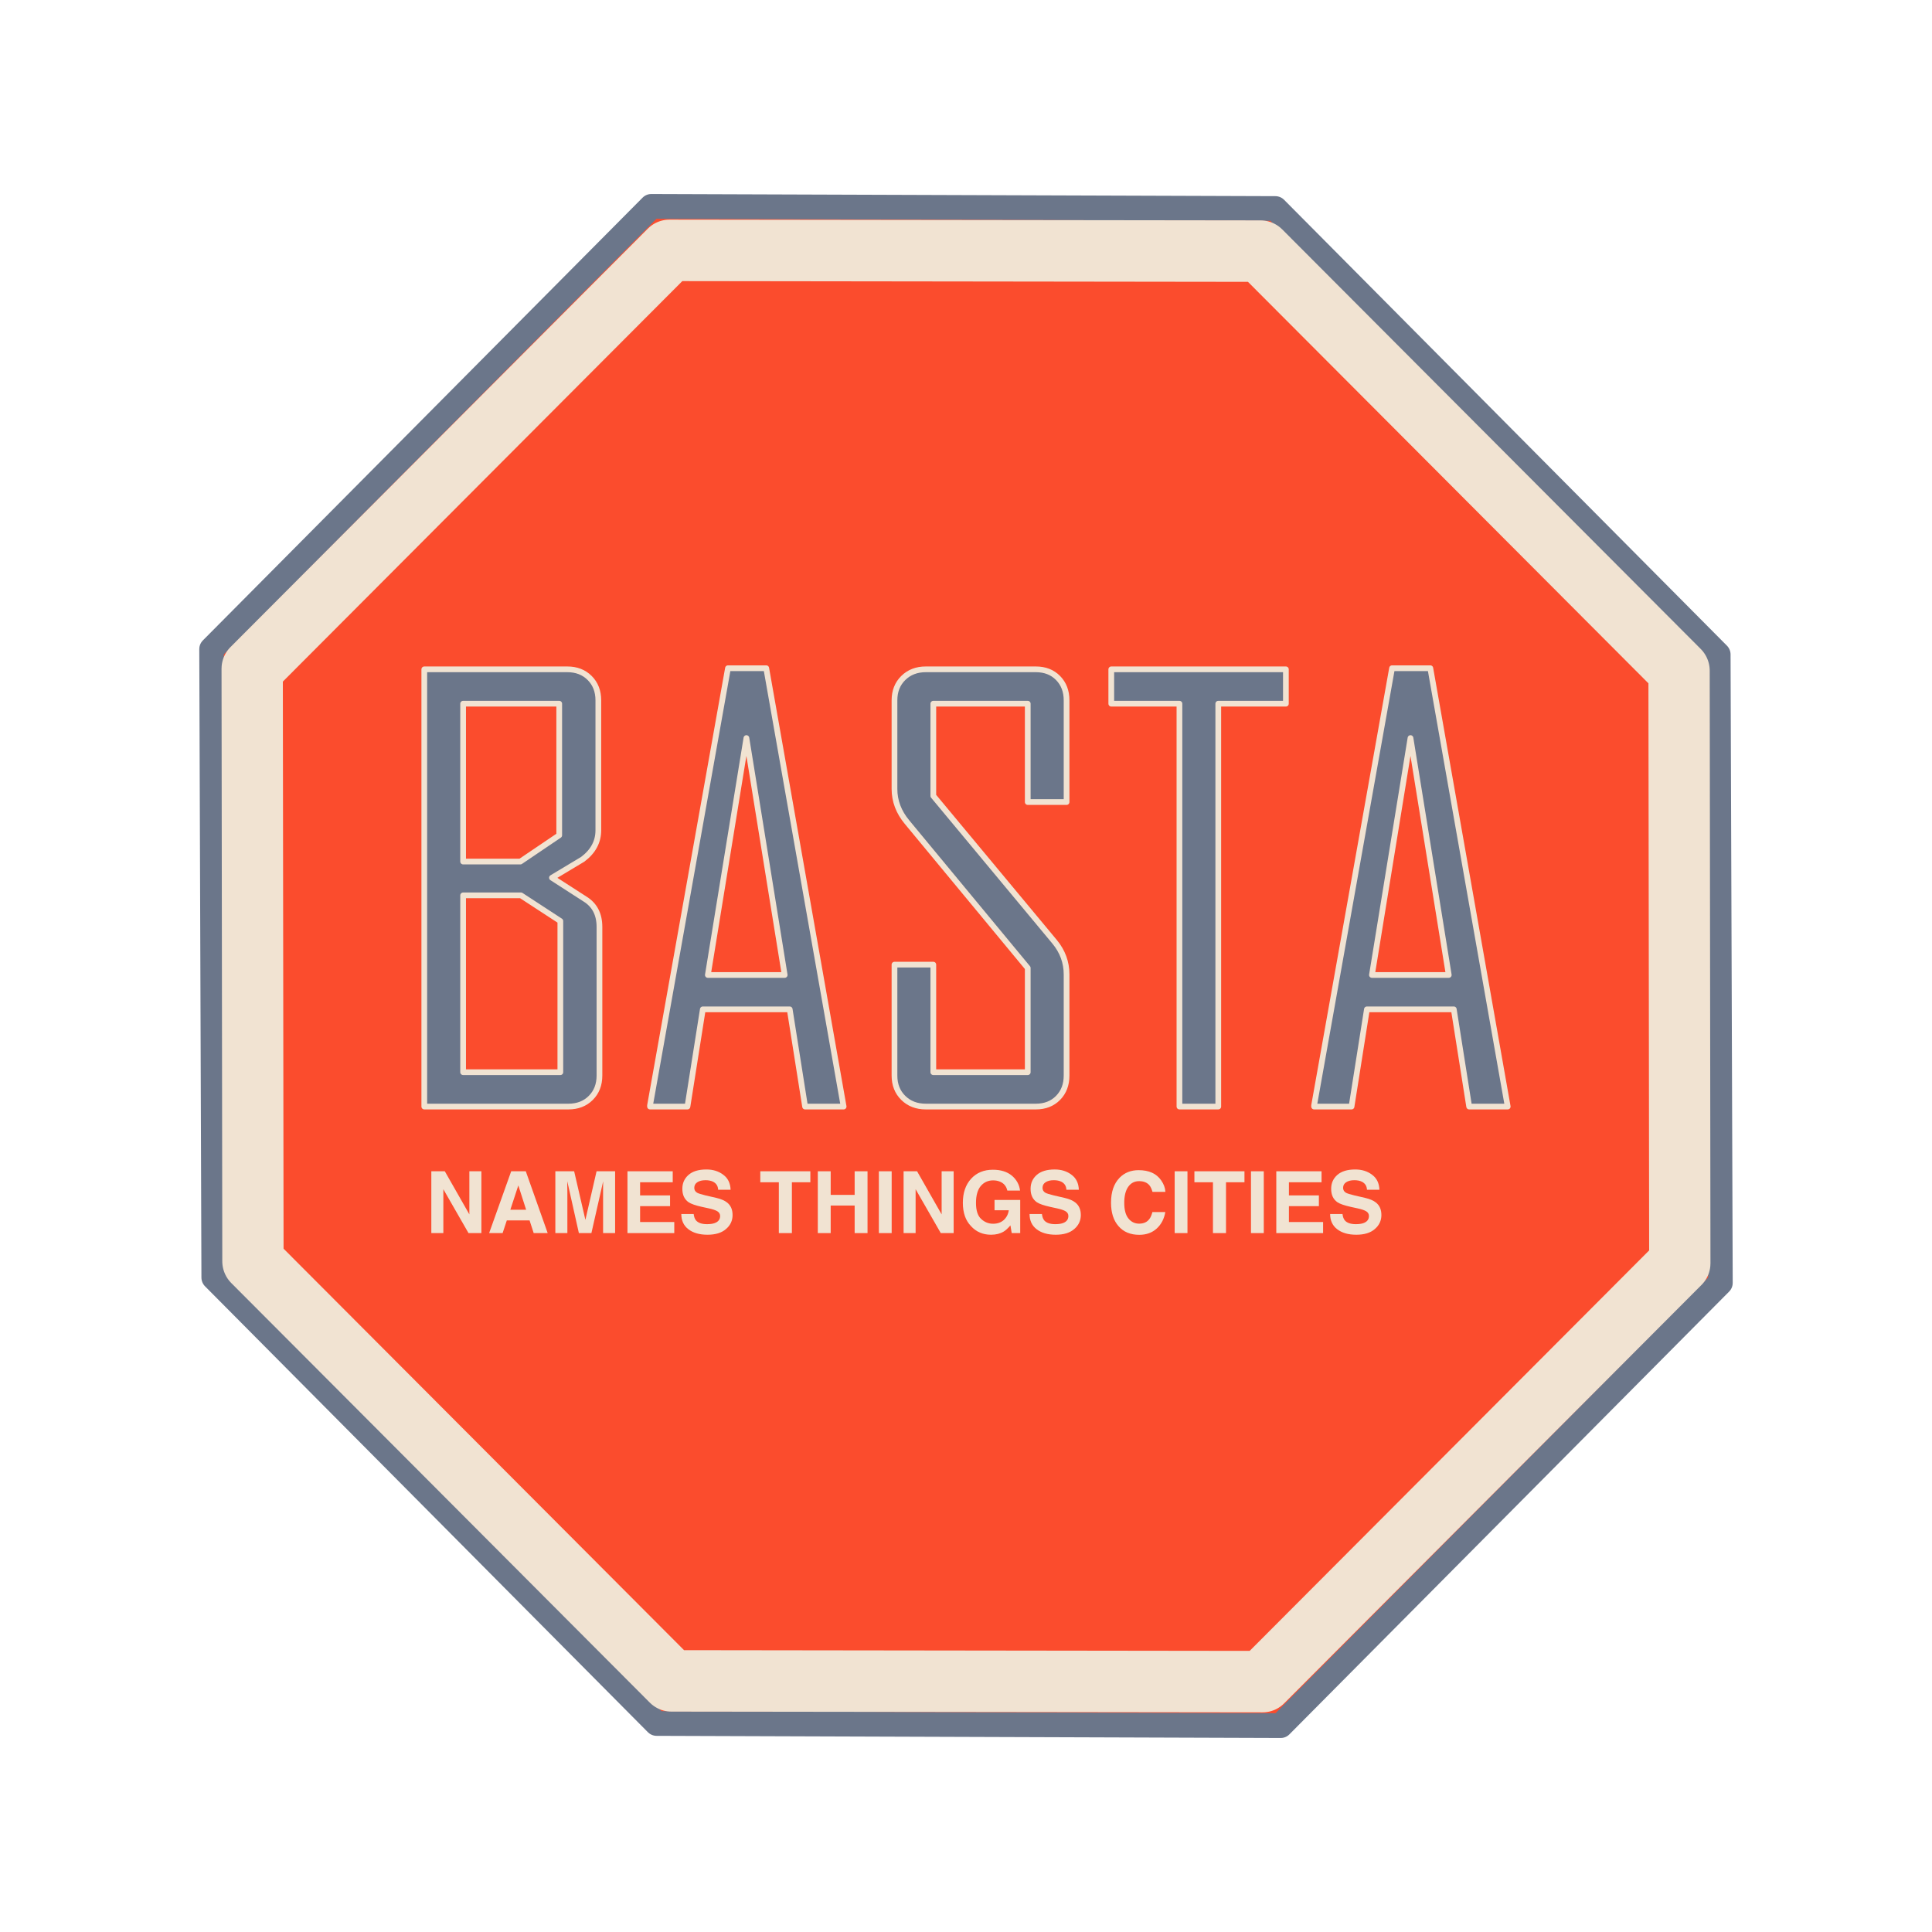
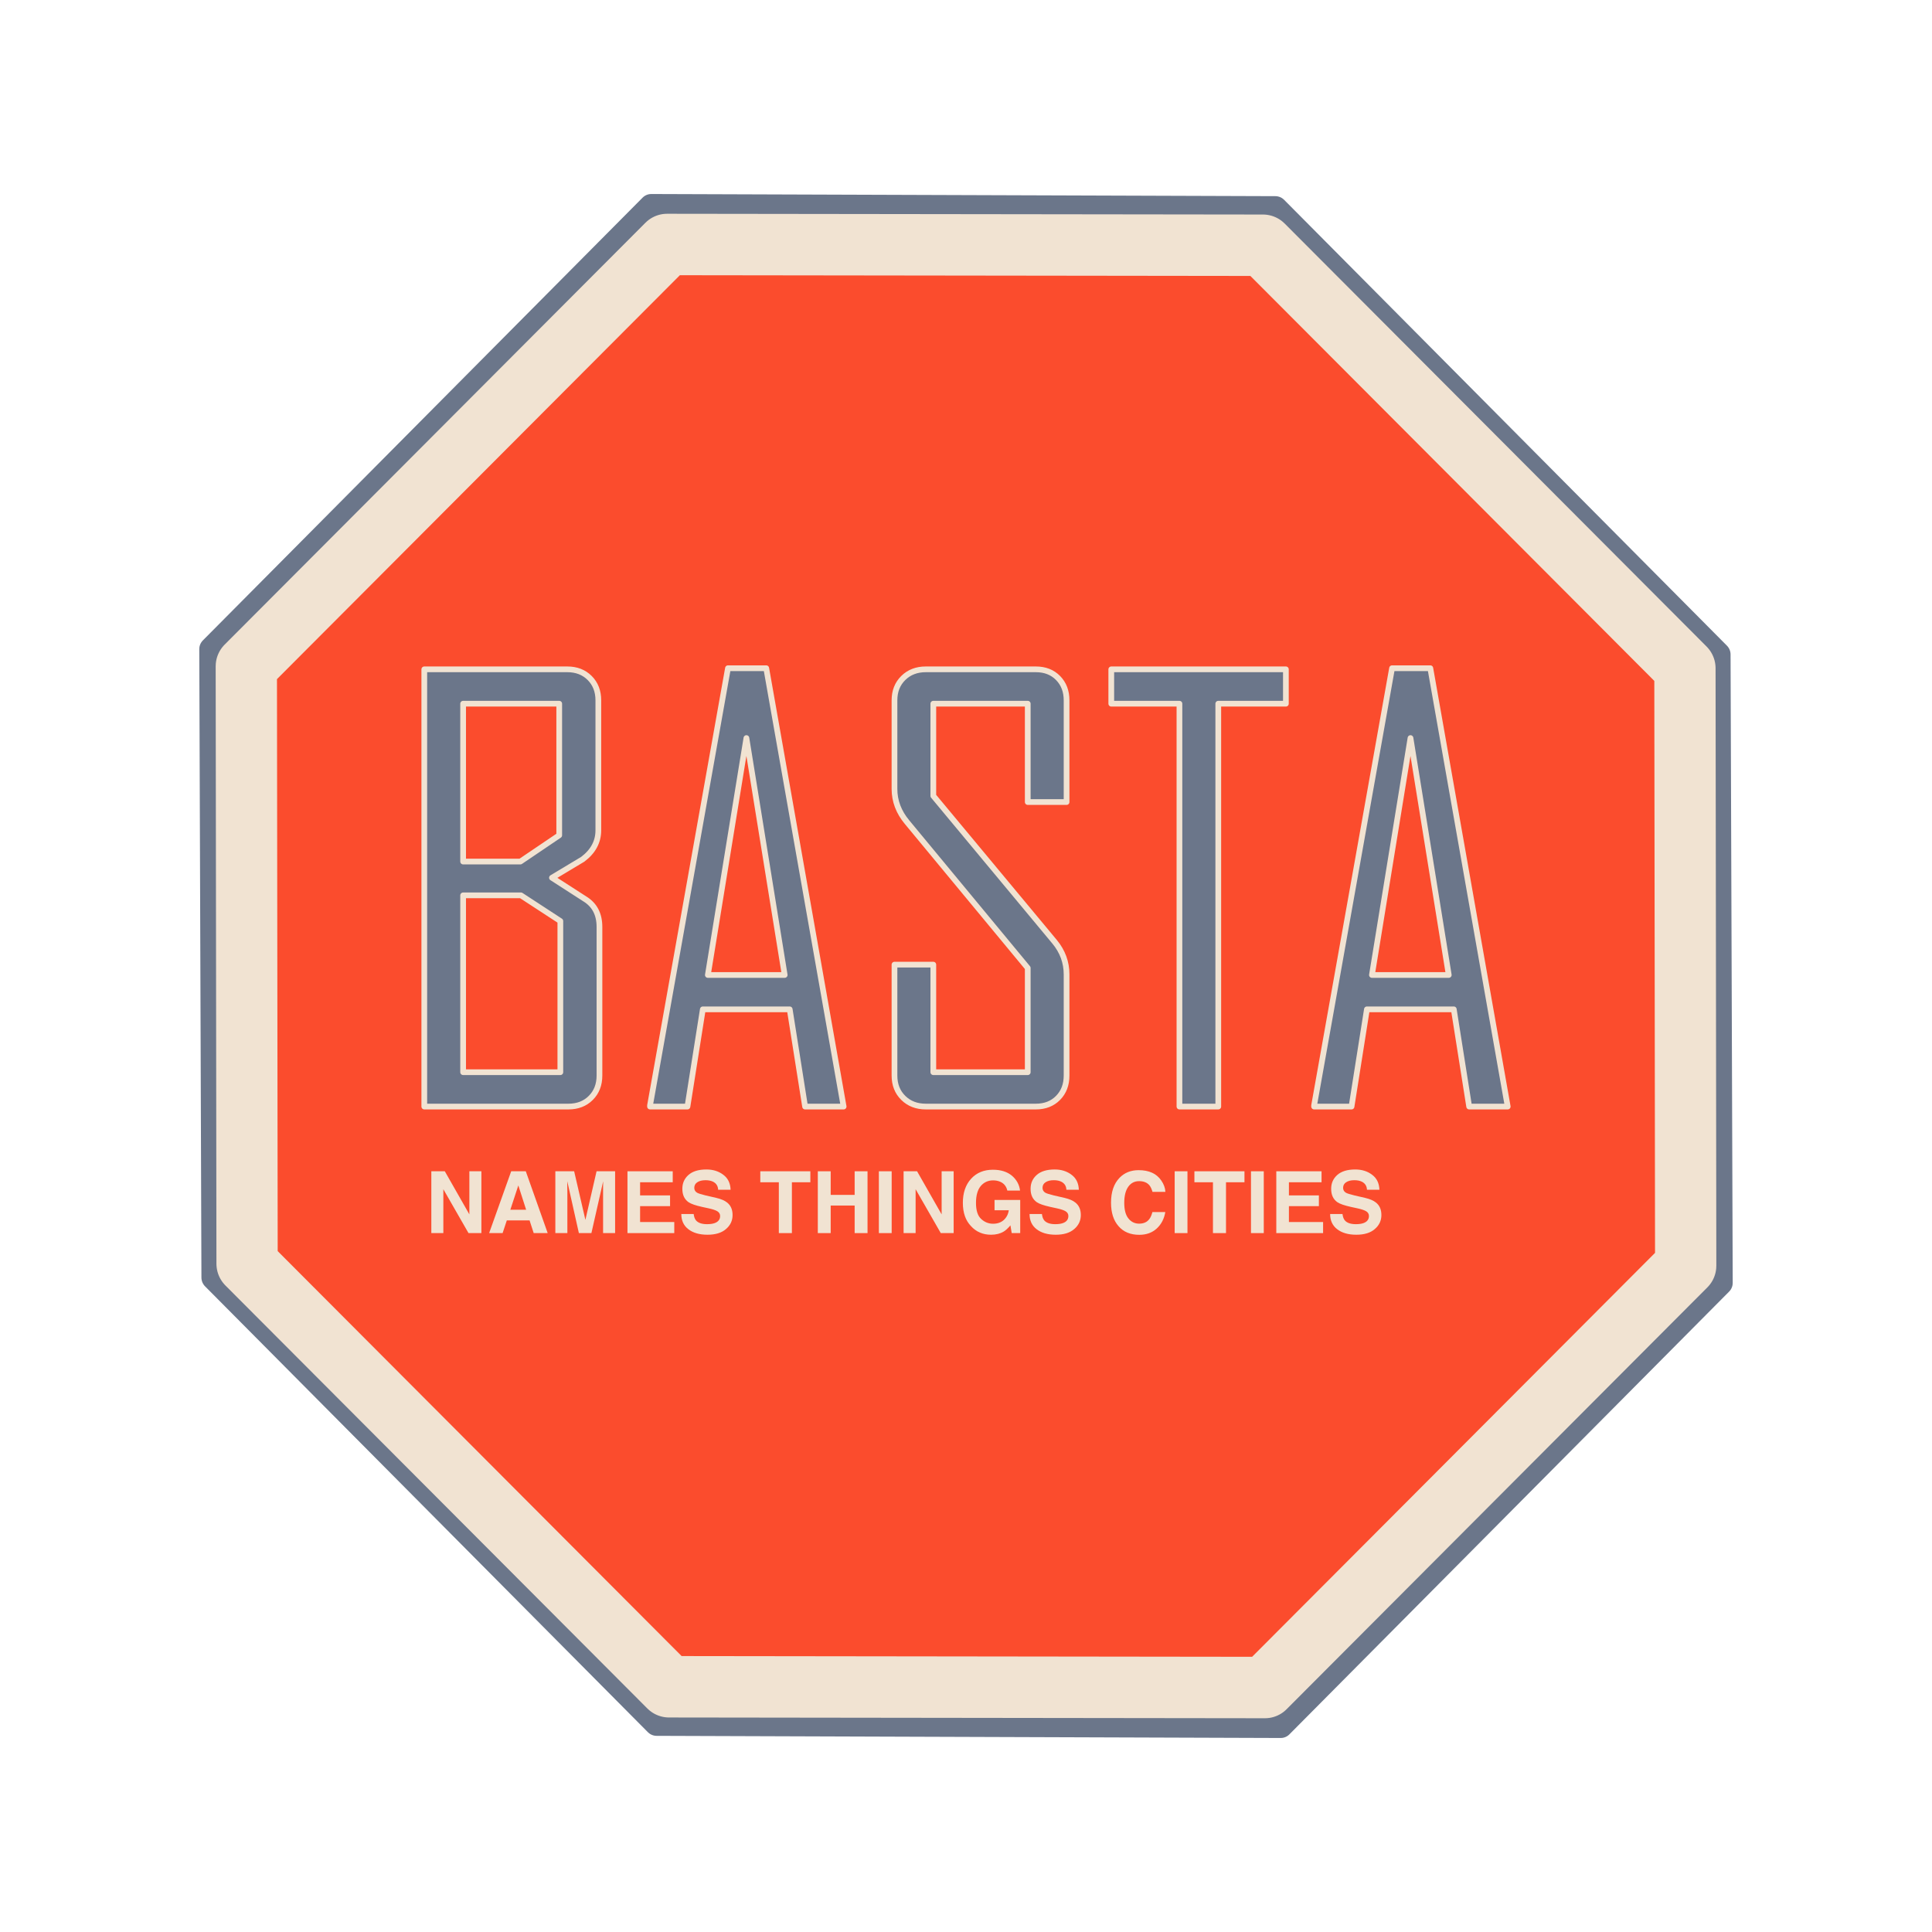
<svg xmlns="http://www.w3.org/2000/svg" width="100%" height="100%" viewBox="0 0 1080 1080" version="1.1" xml:space="preserve" style="fill-rule:evenodd;clip-rule:evenodd;stroke-linecap:round;stroke-linejoin:round;stroke-miterlimit:1.5;">
  <g id="Logo" transform="matrix(1.11057,0,0,1.11057,-59.7078,-59.7078)">
    <g id="Stopsign">
      <g transform="matrix(1.15379,-0.477917,0.482574,1.16504,-310.027,186.802)">
        <path d="M520.603,188.534L752.669,284.659L848.793,516.724L752.669,748.789L520.603,844.914L288.538,748.789L192.414,516.724L288.538,284.659L520.603,188.534Z" style="fill:rgb(251,76,45);stroke:rgb(107,118,138);stroke-width:9.89px;" />
      </g>
-       <g transform="matrix(1.09364,-0.453001,0.45463,1.09757,-264.272,208.691)">
-         <path d="M520.603,188.534L752.669,284.659L848.793,516.724L752.669,748.789L520.603,844.914L288.538,748.789L192.414,516.724L288.538,284.659L520.603,188.534Z" style="fill:none;stroke:rgb(241,227,210);stroke-width:26.05px;" />
+       <g transform="matrix(1.10264,-0.456728,0.458371,1.10661,-270.889,205.965)">
+         <path d="M520.603,188.534L752.669,284.659L848.793,516.724L752.669,748.789L520.603,844.914L288.538,748.789L192.414,516.724L288.538,284.659L520.603,188.534Z" style="fill:none;stroke:rgb(241,227,210);stroke-width:25.83px;" />
      </g>
    </g>
    <g id="Name" transform="matrix(1,1.11022e-16,0,1,0,54.1382)">
      <g transform="matrix(1,0,0,1,-78.4397,-71.3793)">
        <path d="M433.94,612.383C433.94,616.977 432.487,620.727 429.58,623.633C426.674,626.539 422.924,627.992 418.33,627.992L345.768,627.992L345.768,407.914L417.768,407.914C422.362,407.914 426.112,409.367 429.018,412.274C431.924,415.18 433.377,418.93 433.377,423.524L433.377,488.914C433.377,494.727 430.752,499.602 425.502,503.539C420.346,506.633 415.19,509.727 410.033,512.821L426.627,523.508C431.502,526.508 433.94,531.196 433.94,537.571L433.94,612.383ZM413.69,491.446L413.69,425.211L365.315,425.211L365.315,504.664L394.143,504.664L413.69,491.446ZM414.252,610.696L414.252,534.617L394.424,521.68L365.315,521.68L365.315,610.696L414.252,610.696Z" style="fill:rgb(107,118,138);fill-rule:nonzero;stroke:rgb(241,227,210);stroke-width:2.88px;stroke-linecap:butt;stroke-miterlimit:2;" />
        <path d="M556.846,627.992L537.44,627.992L529.705,579.055L485.971,579.055L478.237,627.992L459.393,627.992L459.393,627.43L498.627,407.352L517.893,407.352L556.846,627.992ZM527.174,561.758L507.908,442.508L488.502,561.758L527.174,561.758Z" style="fill:rgb(107,118,138);fill-rule:nonzero;stroke:rgb(241,227,210);stroke-width:2.88px;stroke-linecap:butt;stroke-miterlimit:2;" />
        <path d="M669.065,612.383C669.065,616.977 667.635,620.727 664.776,623.633C661.916,626.539 658.19,627.992 653.596,627.992L598.19,627.992C593.596,627.992 589.822,626.539 586.869,623.633C583.916,620.727 582.44,616.977 582.44,612.383L582.44,556.555L601.987,556.555L601.987,610.696L649.518,610.696L649.518,558.242L588.768,484.836C584.549,479.774 582.44,474.196 582.44,468.102L582.44,423.524C582.44,418.93 583.916,415.18 586.869,412.274C589.822,409.367 593.596,407.914 598.19,407.914L653.596,407.914C658.19,407.914 661.916,409.367 664.776,412.274C667.635,415.18 669.065,418.93 669.065,423.524L669.065,474.711L649.518,474.711L649.518,425.211L601.987,425.211L601.987,471.617L663.018,545.024C667.049,549.899 669.065,555.383 669.065,561.477L669.065,612.383Z" style="fill:rgb(107,118,138);fill-rule:nonzero;stroke:rgb(241,227,210);stroke-width:2.88px;stroke-linecap:butt;stroke-miterlimit:2;" />
        <path d="M779.455,425.211L745.424,425.211L745.424,627.992L725.877,627.992L725.877,425.211L691.565,425.211L691.565,407.914L779.455,407.914L779.455,425.211Z" style="fill:rgb(107,118,138);fill-rule:nonzero;stroke:rgb(241,227,210);stroke-width:2.88px;stroke-linecap:butt;stroke-miterlimit:2;" />
        <path d="M891.112,627.992L871.705,627.992L863.971,579.055L820.237,579.055L812.502,627.992L793.658,627.992L793.658,627.43L832.893,407.352L852.158,407.352L891.112,627.992ZM861.44,561.758L842.174,442.508L822.768,561.758L861.44,561.758Z" style="fill:rgb(107,118,138);fill-rule:nonzero;stroke:rgb(241,227,210);stroke-width:2.88px;stroke-linecap:butt;stroke-miterlimit:2;" />
      </g>
      <g transform="matrix(0.900439,0,0,0.900439,53.1973,58.6616)">
        <g transform="matrix(48,0,0,48,238.19,623.746)">
          <path d="M0.074,-0.72L0.231,-0.72L0.517,-0.218L0.517,-0.72L0.657,-0.72L0.657,0L0.507,0L0.214,-0.511L0.214,0L0.074,0L0.074,-0.72Z" style="fill:rgb(241,227,210);fill-rule:nonzero;" />
        </g>
        <g transform="matrix(48,0,0,48,272.854,623.746)">
          <path d="M0.272,-0.272L0.456,-0.272L0.365,-0.555L0.272,-0.272ZM0.282,-0.72L0.452,-0.72L0.707,0L0.544,0L0.496,-0.148L0.231,-0.148L0.182,0L0.025,0L0.282,-0.72Z" style="fill:rgb(241,227,210);fill-rule:nonzero;" />
        </g>
        <g transform="matrix(48,0,0,48,307.518,623.746)">
          <path d="M0.554,-0.72L0.77,-0.72L0.77,0L0.63,0L0.63,-0.487C0.63,-0.501 0.63,-0.52 0.63,-0.546C0.631,-0.571 0.631,-0.59 0.631,-0.604L0.494,0L0.348,0L0.213,-0.604C0.213,-0.59 0.213,-0.571 0.213,-0.546C0.214,-0.52 0.214,-0.501 0.214,-0.487L0.214,0L0.074,0L0.074,-0.72L0.293,-0.72L0.424,-0.154L0.554,-0.72Z" style="fill:rgb(241,227,210);fill-rule:nonzero;" />
        </g>
        <g transform="matrix(48,0,0,48,347.502,623.746)">
          <path d="M0.608,-0.592L0.228,-0.592L0.228,-0.439L0.577,-0.439L0.577,-0.314L0.228,-0.314L0.228,-0.129L0.626,-0.129L0.626,0L0.081,0L0.081,-0.72L0.608,-0.72L0.608,-0.592Z" style="fill:rgb(241,227,210);fill-rule:nonzero;" />
        </g>
        <g transform="matrix(48,0,0,48,379.518,623.746)">
          <path d="M0.185,-0.222C0.189,-0.189 0.198,-0.165 0.212,-0.148C0.237,-0.119 0.28,-0.104 0.34,-0.104C0.376,-0.104 0.406,-0.108 0.428,-0.116C0.471,-0.131 0.493,-0.159 0.493,-0.199C0.493,-0.223 0.482,-0.241 0.461,-0.254C0.44,-0.267 0.407,-0.278 0.361,-0.288L0.283,-0.305C0.207,-0.322 0.154,-0.34 0.125,-0.36C0.077,-0.394 0.053,-0.445 0.053,-0.516C0.053,-0.581 0.076,-0.634 0.124,-0.677C0.171,-0.719 0.241,-0.741 0.333,-0.741C0.41,-0.741 0.475,-0.721 0.529,-0.68C0.584,-0.64 0.612,-0.582 0.615,-0.505L0.47,-0.505C0.468,-0.549 0.448,-0.579 0.412,-0.598C0.388,-0.61 0.358,-0.616 0.323,-0.616C0.283,-0.616 0.251,-0.608 0.227,-0.592C0.204,-0.577 0.192,-0.555 0.192,-0.527C0.192,-0.501 0.204,-0.482 0.227,-0.469C0.242,-0.461 0.274,-0.451 0.323,-0.439L0.449,-0.41C0.504,-0.397 0.546,-0.379 0.573,-0.357C0.616,-0.324 0.638,-0.275 0.638,-0.21C0.638,-0.145 0.612,-0.09 0.561,-0.047C0.511,-0.003 0.439,0.019 0.346,0.019C0.251,0.019 0.177,-0.003 0.122,-0.046C0.068,-0.088 0.041,-0.147 0.041,-0.222L0.185,-0.222Z" style="fill:rgb(241,227,210);fill-rule:nonzero;" />
        </g>
        <g transform="matrix(48,0,0,48,424.869,623.746)">
          <path d="M0.599,-0.72L0.599,-0.592L0.384,-0.592L0.384,0L0.232,0L0.232,-0.592L0.016,-0.592L0.016,-0.72L0.599,-0.72Z" style="fill:rgb(241,227,210);fill-rule:nonzero;" />
        </g>
        <g transform="matrix(48,0,0,48,454.19,623.746)">
          <path d="M0.075,0L0.075,-0.72L0.225,-0.72L0.225,-0.445L0.504,-0.445L0.504,-0.72L0.654,-0.72L0.654,0L0.504,0L0.504,-0.321L0.225,-0.321L0.225,0L0.075,0Z" style="fill:rgb(241,227,210);fill-rule:nonzero;" />
        </g>
        <g transform="matrix(48,0,0,48,488.854,623.746)">
          <rect x="0.064" y="-0.72" width="0.149" height="0.72" style="fill:rgb(241,227,210);fill-rule:nonzero;" />
        </g>
        <g transform="matrix(48,0,0,48,502.19,623.746)">
          <path d="M0.074,-0.72L0.231,-0.72L0.517,-0.218L0.517,-0.72L0.657,-0.72L0.657,0L0.507,0L0.214,-0.511L0.214,0L0.074,0L0.074,-0.72Z" style="fill:rgb(241,227,210);fill-rule:nonzero;" />
        </g>
        <g transform="matrix(48,0,0,48,536.854,623.746)">
          <path d="M0.56,-0.495C0.549,-0.544 0.521,-0.579 0.477,-0.598C0.452,-0.609 0.424,-0.614 0.394,-0.614C0.336,-0.614 0.288,-0.592 0.251,-0.549C0.214,-0.505 0.195,-0.439 0.195,-0.352C0.195,-0.263 0.215,-0.201 0.256,-0.164C0.296,-0.127 0.342,-0.109 0.394,-0.109C0.444,-0.109 0.485,-0.123 0.518,-0.152C0.55,-0.181 0.57,-0.219 0.577,-0.266L0.411,-0.266L0.411,-0.386L0.71,-0.386L0.71,0L0.611,0L0.596,-0.09C0.567,-0.056 0.541,-0.032 0.518,-0.018C0.478,0.006 0.429,0.019 0.371,0.019C0.276,0.019 0.198,-0.014 0.137,-0.081C0.073,-0.147 0.042,-0.238 0.042,-0.353C0.042,-0.469 0.074,-0.563 0.138,-0.633C0.202,-0.703 0.287,-0.738 0.392,-0.738C0.484,-0.738 0.557,-0.715 0.613,-0.669C0.668,-0.622 0.7,-0.564 0.708,-0.495L0.56,-0.495Z" style="fill:rgb(241,227,210);fill-rule:nonzero;" />
        </g>
        <g transform="matrix(48,0,0,48,574.19,623.746)">
          <path d="M0.185,-0.222C0.189,-0.189 0.198,-0.165 0.212,-0.148C0.237,-0.119 0.28,-0.104 0.34,-0.104C0.376,-0.104 0.406,-0.108 0.428,-0.116C0.471,-0.131 0.493,-0.159 0.493,-0.199C0.493,-0.223 0.482,-0.241 0.461,-0.254C0.44,-0.267 0.407,-0.278 0.361,-0.288L0.283,-0.305C0.207,-0.322 0.154,-0.34 0.125,-0.36C0.077,-0.394 0.053,-0.445 0.053,-0.516C0.053,-0.581 0.076,-0.634 0.124,-0.677C0.171,-0.719 0.241,-0.741 0.333,-0.741C0.41,-0.741 0.475,-0.721 0.529,-0.68C0.584,-0.64 0.612,-0.582 0.615,-0.505L0.47,-0.505C0.468,-0.549 0.448,-0.579 0.412,-0.598C0.388,-0.61 0.358,-0.616 0.323,-0.616C0.283,-0.616 0.251,-0.608 0.227,-0.592C0.204,-0.577 0.192,-0.555 0.192,-0.527C0.192,-0.501 0.204,-0.482 0.227,-0.469C0.242,-0.461 0.274,-0.451 0.323,-0.439L0.449,-0.41C0.504,-0.397 0.546,-0.379 0.573,-0.357C0.616,-0.324 0.638,-0.275 0.638,-0.21C0.638,-0.145 0.612,-0.09 0.561,-0.047C0.511,-0.003 0.439,0.019 0.346,0.019C0.251,0.019 0.177,-0.003 0.122,-0.046C0.068,-0.088 0.041,-0.147 0.041,-0.222L0.185,-0.222Z" style="fill:rgb(241,227,210);fill-rule:nonzero;" />
        </g>
        <g transform="matrix(48,0,0,48,619.541,623.746)">
          <path d="M0.045,-0.354C0.045,-0.48 0.078,-0.576 0.145,-0.645C0.203,-0.704 0.277,-0.733 0.366,-0.733C0.486,-0.733 0.574,-0.694 0.629,-0.614C0.66,-0.57 0.676,-0.525 0.678,-0.48L0.528,-0.48C0.518,-0.514 0.506,-0.541 0.491,-0.558C0.464,-0.589 0.425,-0.605 0.372,-0.605C0.318,-0.605 0.276,-0.583 0.245,-0.539C0.214,-0.495 0.199,-0.432 0.199,-0.352C0.199,-0.271 0.215,-0.21 0.248,-0.17C0.28,-0.13 0.322,-0.11 0.372,-0.11C0.424,-0.11 0.463,-0.127 0.49,-0.162C0.505,-0.18 0.517,-0.208 0.527,-0.245L0.677,-0.245C0.664,-0.167 0.631,-0.103 0.578,-0.054C0.525,-0.005 0.457,0.02 0.374,0.02C0.272,0.02 0.191,-0.013 0.133,-0.08C0.074,-0.146 0.045,-0.238 0.045,-0.354Z" style="fill:rgb(241,227,210);fill-rule:nonzero;" />
        </g>
        <g transform="matrix(48,0,0,48,654.205,623.746)">
          <rect x="0.064" y="-0.72" width="0.149" height="0.72" style="fill:rgb(241,227,210);fill-rule:nonzero;" />
        </g>
        <g transform="matrix(48,0,0,48,667.541,623.746)">
          <path d="M0.599,-0.72L0.599,-0.592L0.384,-0.592L0.384,0L0.232,0L0.232,-0.592L0.016,-0.592L0.016,-0.72L0.599,-0.72Z" style="fill:rgb(241,227,210);fill-rule:nonzero;" />
        </g>
        <g transform="matrix(48,0,0,48,696.862,623.746)">
          <rect x="0.064" y="-0.72" width="0.149" height="0.72" style="fill:rgb(241,227,210);fill-rule:nonzero;" />
        </g>
        <g transform="matrix(48,0,0,48,710.197,623.746)">
          <path d="M0.608,-0.592L0.228,-0.592L0.228,-0.439L0.577,-0.439L0.577,-0.314L0.228,-0.314L0.228,-0.129L0.626,-0.129L0.626,0L0.081,0L0.081,-0.72L0.608,-0.72L0.608,-0.592Z" style="fill:rgb(241,227,210);fill-rule:nonzero;" />
        </g>
        <g transform="matrix(48,0,0,48,742.213,623.746)">
          <path d="M0.185,-0.222C0.189,-0.189 0.198,-0.165 0.212,-0.148C0.237,-0.119 0.28,-0.104 0.34,-0.104C0.376,-0.104 0.406,-0.108 0.428,-0.116C0.471,-0.131 0.493,-0.159 0.493,-0.199C0.493,-0.223 0.482,-0.241 0.461,-0.254C0.44,-0.267 0.407,-0.278 0.361,-0.288L0.283,-0.305C0.207,-0.322 0.154,-0.34 0.125,-0.36C0.077,-0.394 0.053,-0.445 0.053,-0.516C0.053,-0.581 0.076,-0.634 0.124,-0.677C0.171,-0.719 0.241,-0.741 0.333,-0.741C0.41,-0.741 0.475,-0.721 0.529,-0.68C0.584,-0.64 0.612,-0.582 0.615,-0.505L0.47,-0.505C0.468,-0.549 0.448,-0.579 0.412,-0.598C0.388,-0.61 0.358,-0.616 0.323,-0.616C0.283,-0.616 0.251,-0.608 0.227,-0.592C0.204,-0.577 0.192,-0.555 0.192,-0.527C0.192,-0.501 0.204,-0.482 0.227,-0.469C0.242,-0.461 0.274,-0.451 0.323,-0.439L0.449,-0.41C0.504,-0.397 0.546,-0.379 0.573,-0.357C0.616,-0.324 0.638,-0.275 0.638,-0.21C0.638,-0.145 0.612,-0.09 0.561,-0.047C0.511,-0.003 0.439,0.019 0.346,0.019C0.251,0.019 0.177,-0.003 0.122,-0.046C0.068,-0.088 0.041,-0.147 0.041,-0.222L0.185,-0.222Z" style="fill:rgb(241,227,210);fill-rule:nonzero;" />
        </g>
      </g>
    </g>
  </g>
</svg>
